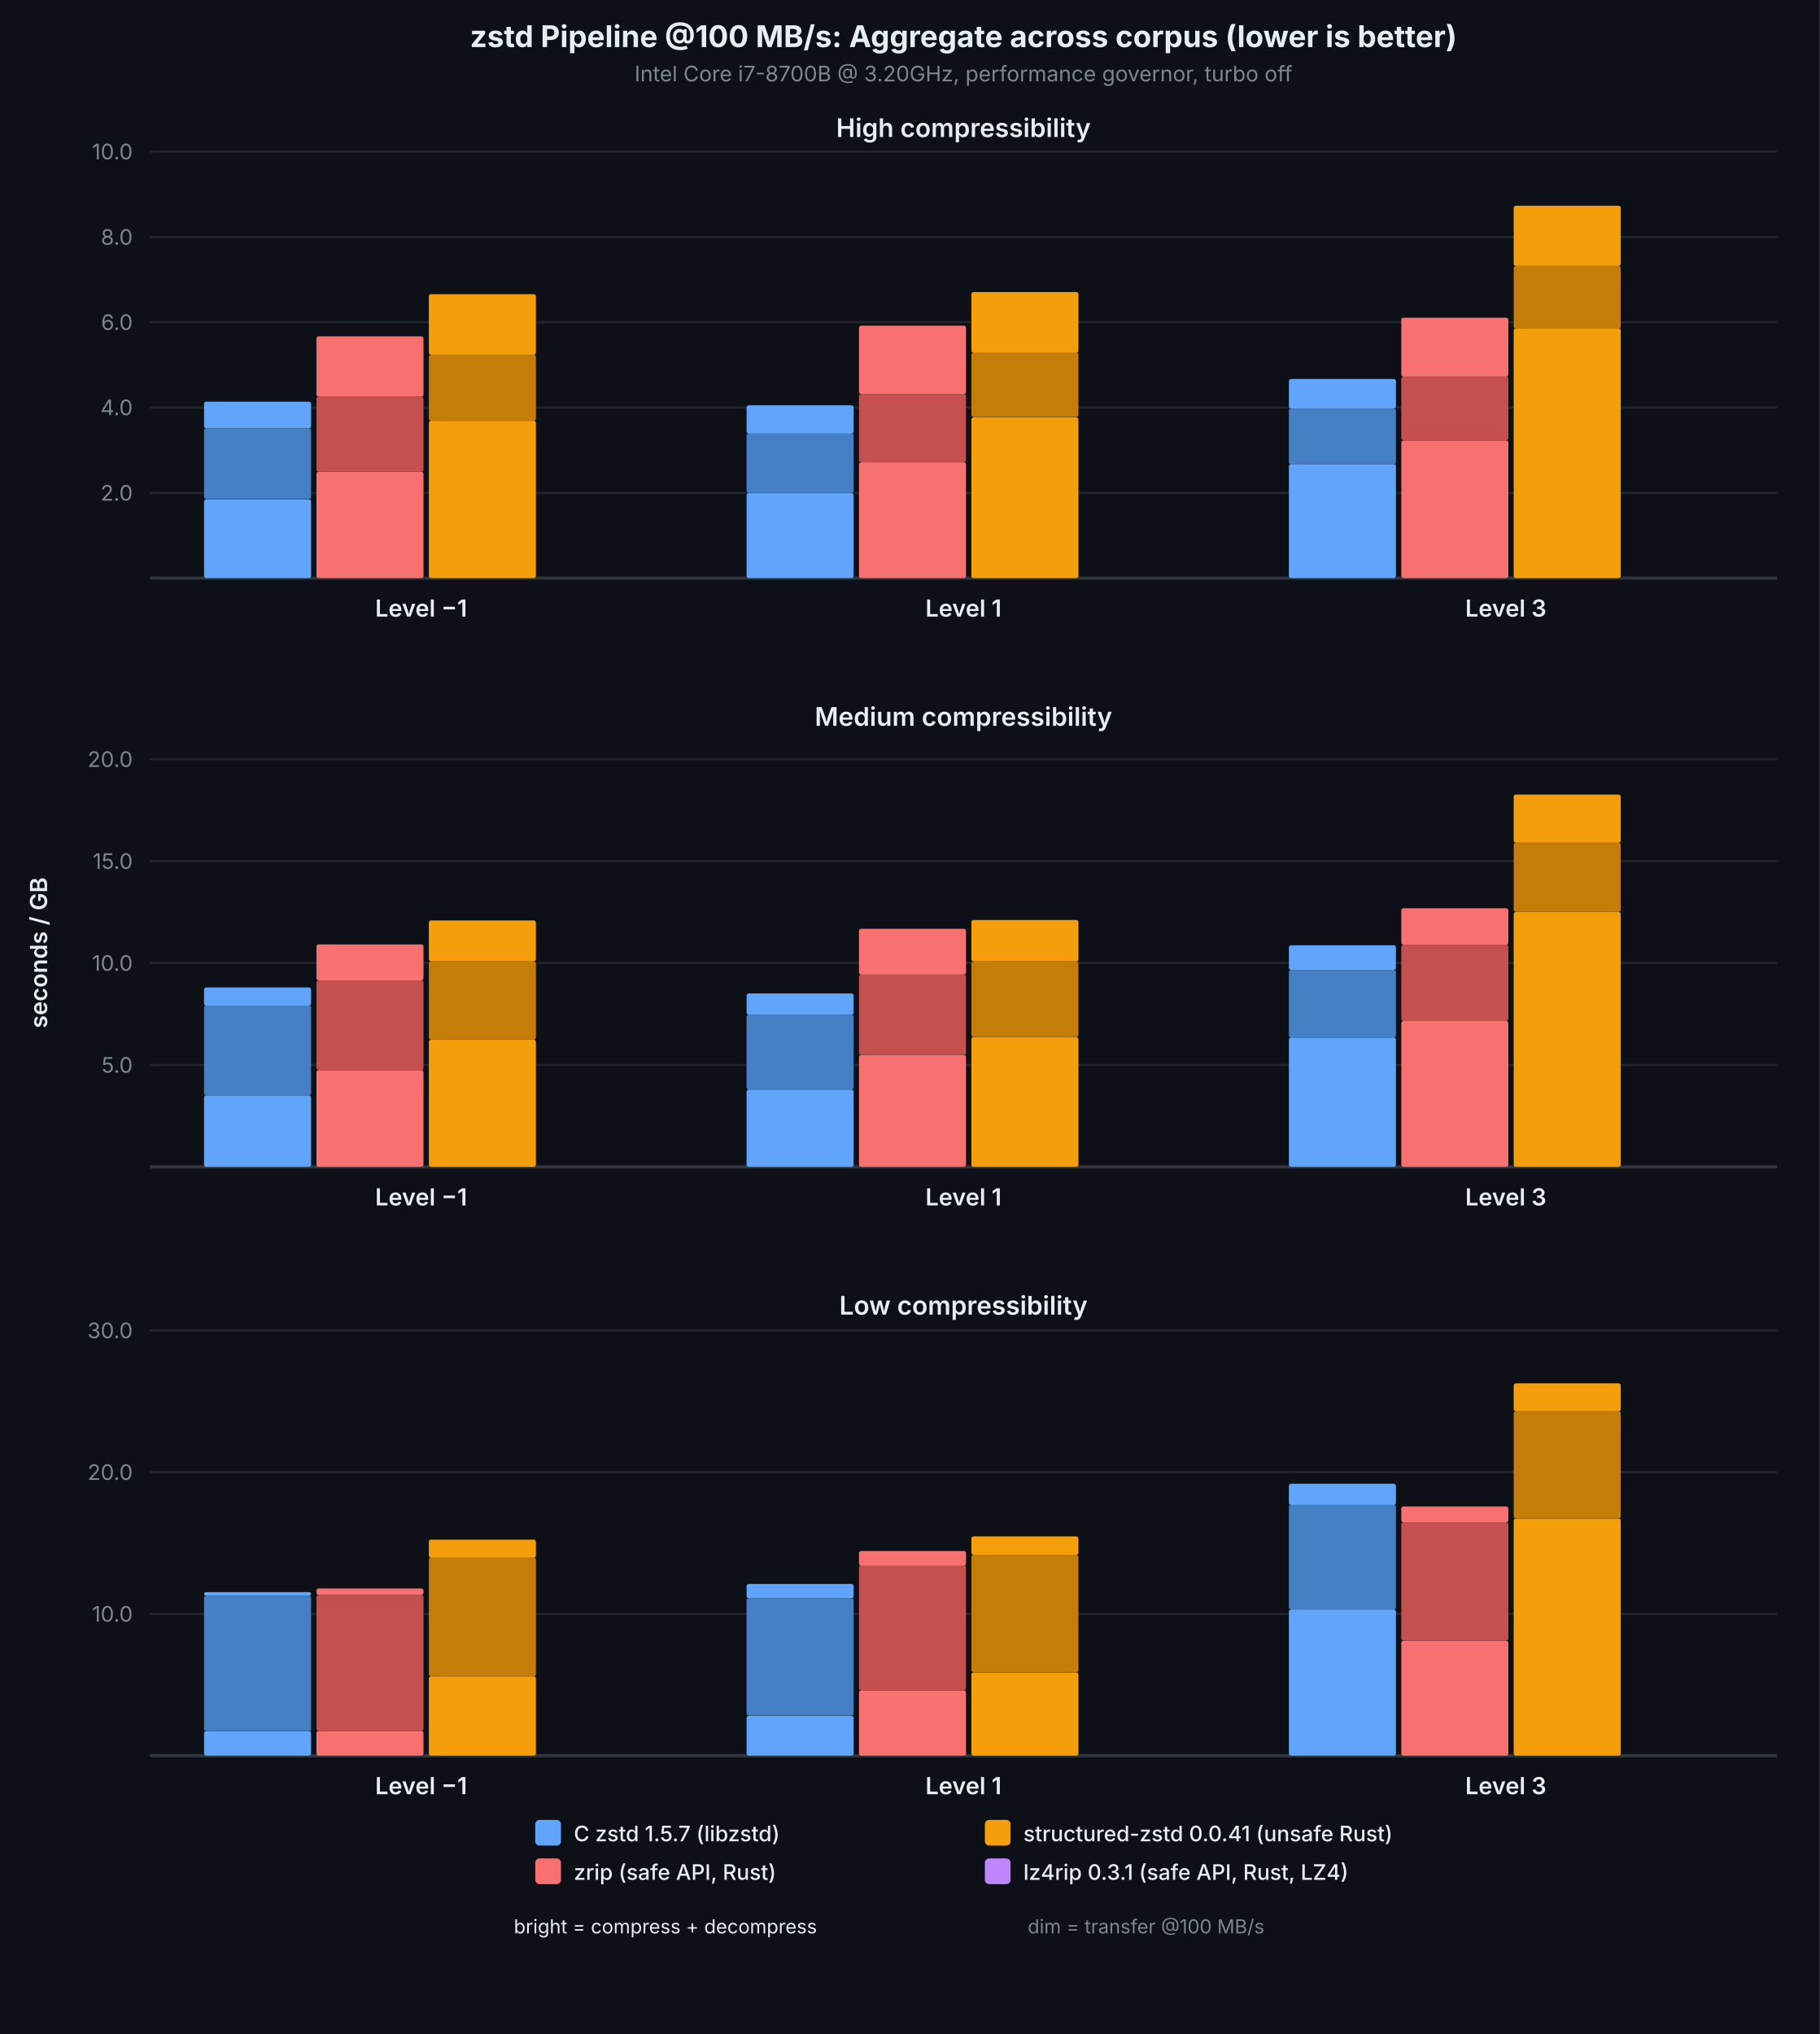
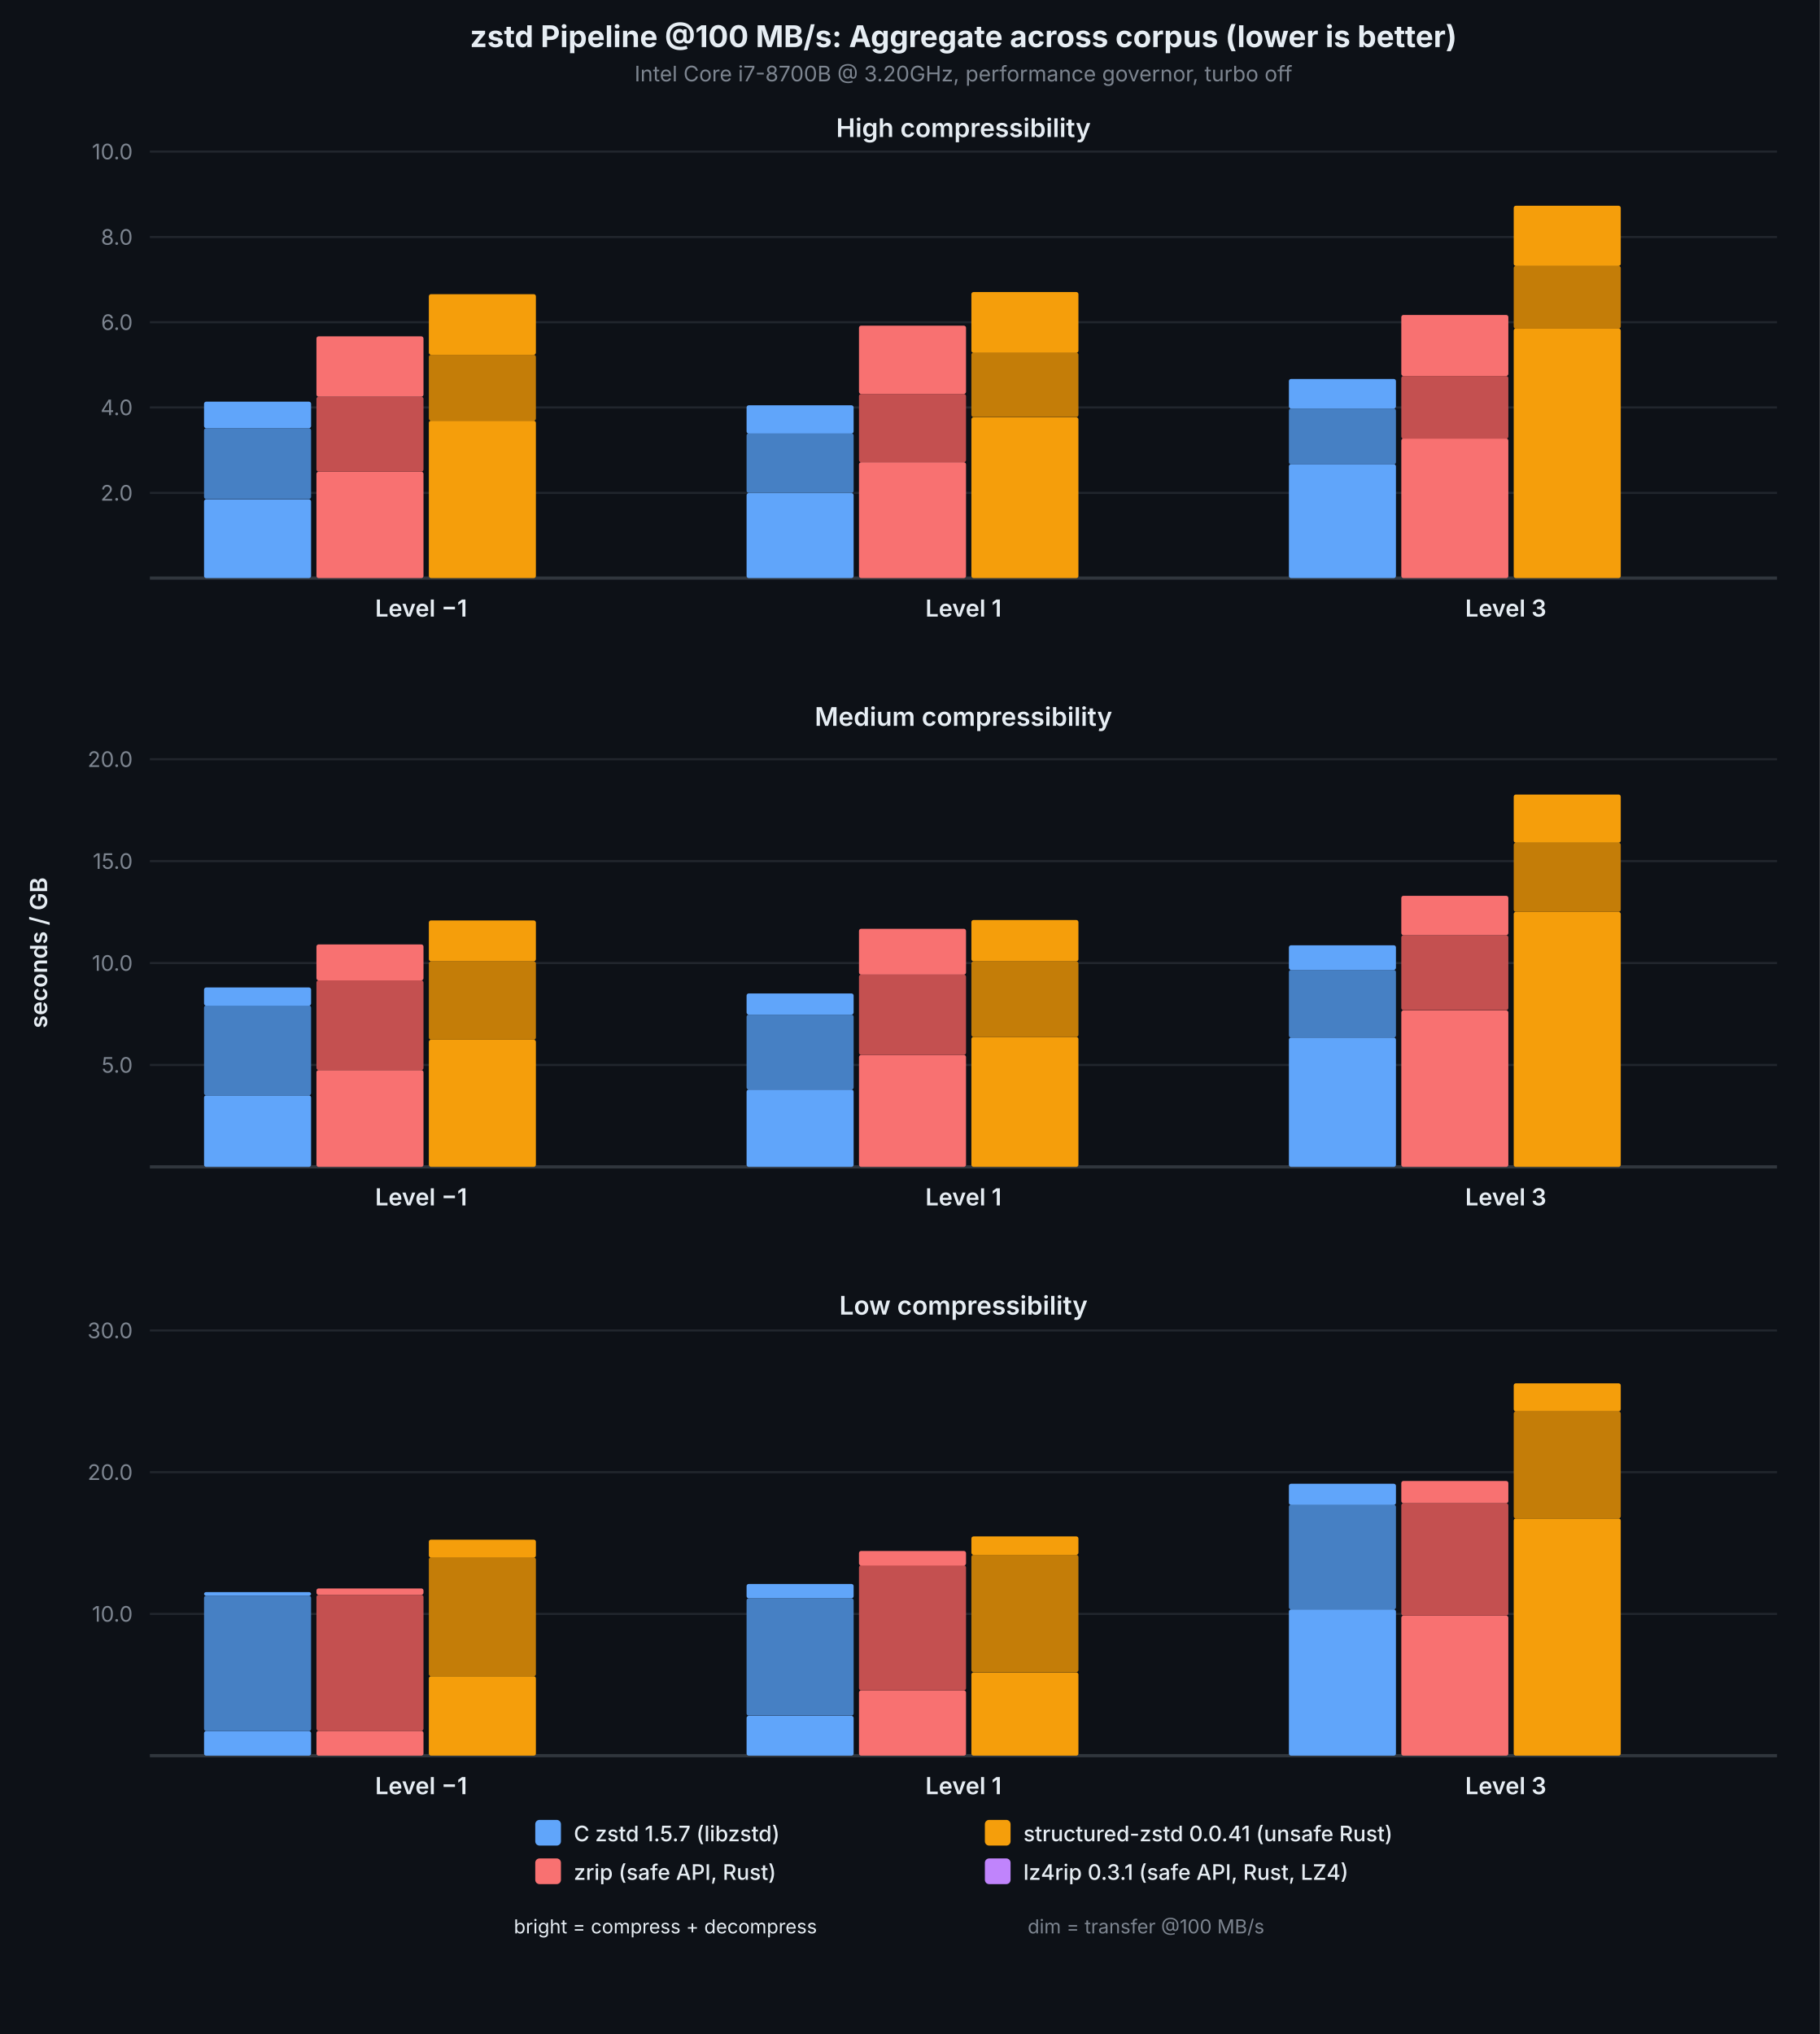
<svg xmlns="http://www.w3.org/2000/svg" viewBox="0 0 850 950" font-family="system-ui, -apple-system, sans-serif">
  <rect width="850" height="950" fill="#0d1117" />
  <text x="450.0" y="22" text-anchor="middle" fill="#e6edf3" font-size="14" font-weight="700">zstd Pipeline @100 MB/s: Aggregate across corpus (lower is better)</text>
  <text x="450.0" y="38" text-anchor="middle" fill="#7d8590" font-size="10">Intel Core i7-8700B @ 3.20GHz, performance governor, turbo off</text>
  <text x="22" y="445.0" text-anchor="middle" fill="#e6edf3" font-size="11" font-weight="600" transform="rotate(-90,22,445.0)">seconds / GB</text>
  <text x="450.0" y="64" text-anchor="middle" fill="#e6edf3" font-size="12" font-weight="600">High compressibility</text>
  <line x1="70" y1="230.2" x2="830" y2="230.2" stroke="#21262d" stroke-width="1" />
  <text x="62" y="230.2" text-anchor="end" dominant-baseline="middle" fill="#7d8590" font-size="10">2.0</text>
  <line x1="70" y1="190.3" x2="830" y2="190.3" stroke="#21262d" stroke-width="1" />
  <text x="62" y="190.3" text-anchor="end" dominant-baseline="middle" fill="#7d8590" font-size="10">4.0</text>
  <line x1="70" y1="150.5" x2="830" y2="150.5" stroke="#21262d" stroke-width="1" />
  <text x="62" y="150.5" text-anchor="end" dominant-baseline="middle" fill="#7d8590" font-size="10">6.0</text>
  <line x1="70" y1="110.7" x2="830" y2="110.7" stroke="#21262d" stroke-width="1" />
  <text x="62" y="110.7" text-anchor="end" dominant-baseline="middle" fill="#7d8590" font-size="10">8.0</text>
  <line x1="70" y1="70.8" x2="830" y2="70.8" stroke="#21262d" stroke-width="1" />
  <text x="62" y="70.8" text-anchor="end" dominant-baseline="middle" fill="#7d8590" font-size="10">10.0</text>
  <line x1="70" y1="270" x2="830" y2="270" stroke="#30363d" stroke-width="1.5" />
  <rect x="95.3" y="233.2" width="50.0" height="36.8" fill="#60a5fa" rx="1" />
  <rect x="95.3" y="200.0" width="50.0" height="33.1" fill="#4680c4" rx="1" />
  <rect x="95.3" y="187.6" width="50.0" height="12.4" fill="#60a5fa" rx="1" />
  <rect x="147.8" y="220.3" width="50.0" height="49.7" fill="#f87171" rx="1" />
  <rect x="147.8" y="185.3" width="50.0" height="35.0" fill="#c45050" rx="1" />
  <rect x="147.8" y="157.1" width="50.0" height="28.2" fill="#f87171" rx="1" />
  <rect x="200.3" y="196.5" width="50.0" height="73.5" fill="#f59e0b" rx="1" />
  <rect x="200.3" y="165.7" width="50.0" height="30.8" fill="#c47d08" rx="1" />
  <rect x="200.3" y="137.4" width="50.0" height="28.3" fill="#f59e0b" rx="1" />
  <text x="196.7" y="288" text-anchor="middle" fill="#e6edf3" font-size="11" font-weight="600">Level −1</text>
  <rect x="348.7" y="230.3" width="50.0" height="39.7" fill="#60a5fa" rx="1" />
  <rect x="348.7" y="202.4" width="50.0" height="27.8" fill="#4680c4" rx="1" />
  <rect x="348.7" y="189.3" width="50.0" height="13.2" fill="#60a5fa" rx="1" />
  <rect x="401.2" y="215.9" width="50.0" height="54.1" fill="#f87171" rx="1" />
  <rect x="401.2" y="184.0" width="50.0" height="31.9" fill="#c45050" rx="1" />
  <rect x="401.2" y="152.1" width="50.0" height="31.9" fill="#f87171" rx="1" />
  <rect x="453.7" y="194.9" width="50.0" height="75.1" fill="#f59e0b" rx="1" />
  <rect x="453.7" y="164.7" width="50.0" height="30.1" fill="#c47d08" rx="1" />
  <rect x="453.7" y="136.4" width="50.0" height="28.4" fill="#f59e0b" rx="1" />
  <text x="450.0" y="288" text-anchor="middle" fill="#e6edf3" font-size="11" font-weight="600">Level 1</text>
  <rect x="602.0" y="216.8" width="50.0" height="53.2" fill="#60a5fa" rx="1" />
  <rect x="602.0" y="190.8" width="50.0" height="26.1" fill="#4680c4" rx="1" />
  <rect x="602.0" y="177.0" width="50.0" height="13.8" fill="#60a5fa" rx="1" />
-   <rect x="654.5" y="205.7" width="50.0" height="64.3" fill="#f87171" rx="1" />
-   <rect x="654.5" y="175.9" width="50.0" height="29.7" fill="#c45050" rx="1" />
-   <rect x="654.5" y="148.4" width="50.0" height="27.5" fill="#f87171" rx="1" />
+   <rect x="654.5" y="204.8" width="50.0" height="65.2" fill="#f87171" rx="1" />
+   <rect x="654.5" y="175.6" width="50.0" height="29.3" fill="#c45050" rx="1" />
+   <rect x="654.5" y="147.1" width="50.0" height="28.5" fill="#f87171" rx="1" />
  <rect x="707.0" y="153.4" width="50.0" height="116.6" fill="#f59e0b" rx="1" />
  <rect x="707.0" y="124.2" width="50.0" height="29.3" fill="#c47d08" rx="1" />
  <rect x="707.0" y="96.1" width="50.0" height="28.1" fill="#f59e0b" rx="1" />
  <text x="703.3" y="288" text-anchor="middle" fill="#e6edf3" font-size="11" font-weight="600">Level 3</text>
  <text x="450.0" y="339" text-anchor="middle" fill="#e6edf3" font-size="12" font-weight="600">Medium compressibility</text>
  <line x1="70" y1="497.4" x2="830" y2="497.4" stroke="#21262d" stroke-width="1" />
  <text x="62" y="497.4" text-anchor="end" dominant-baseline="middle" fill="#7d8590" font-size="10">5.0</text>
  <line x1="70" y1="449.8" x2="830" y2="449.8" stroke="#21262d" stroke-width="1" />
  <text x="62" y="449.8" text-anchor="end" dominant-baseline="middle" fill="#7d8590" font-size="10">10.0</text>
  <line x1="70" y1="402.2" x2="830" y2="402.2" stroke="#21262d" stroke-width="1" />
  <text x="62" y="402.2" text-anchor="end" dominant-baseline="middle" fill="#7d8590" font-size="10">15.0</text>
  <line x1="70" y1="354.6" x2="830" y2="354.6" stroke="#21262d" stroke-width="1" />
  <text x="62" y="354.6" text-anchor="end" dominant-baseline="middle" fill="#7d8590" font-size="10">20.0</text>
  <line x1="70" y1="545" x2="830" y2="545" stroke="#30363d" stroke-width="1.5" />
  <rect x="95.3" y="511.6" width="50.0" height="33.4" fill="#60a5fa" rx="1" />
  <rect x="95.3" y="469.6" width="50.0" height="42.0" fill="#4680c4" rx="1" />
  <rect x="95.3" y="461.2" width="50.0" height="8.5" fill="#60a5fa" rx="1" />
  <rect x="147.8" y="499.8" width="50.0" height="45.2" fill="#f87171" rx="1" />
  <rect x="147.8" y="457.9" width="50.0" height="41.9" fill="#c45050" rx="1" />
  <rect x="147.8" y="441.1" width="50.0" height="16.8" fill="#f87171" rx="1" />
  <rect x="200.3" y="485.6" width="50.0" height="59.4" fill="#f59e0b" rx="1" />
  <rect x="200.3" y="449.0" width="50.0" height="36.6" fill="#c47d08" rx="1" />
  <rect x="200.3" y="429.9" width="50.0" height="19.1" fill="#f59e0b" rx="1" />
  <text x="196.7" y="563" text-anchor="middle" fill="#e6edf3" font-size="11" font-weight="600">Level −1</text>
  <rect x="348.7" y="508.9" width="50.0" height="36.1" fill="#60a5fa" rx="1" />
  <rect x="348.7" y="473.9" width="50.0" height="35.0" fill="#4680c4" rx="1" />
  <rect x="348.7" y="464.0" width="50.0" height="9.9" fill="#60a5fa" rx="1" />
  <rect x="401.2" y="492.7" width="50.0" height="52.3" fill="#f87171" rx="1" />
  <rect x="401.2" y="455.2" width="50.0" height="37.5" fill="#c45050" rx="1" />
  <rect x="401.2" y="433.8" width="50.0" height="21.4" fill="#f87171" rx="1" />
  <rect x="453.7" y="484.3" width="50.0" height="60.7" fill="#f59e0b" rx="1" />
  <rect x="453.7" y="449.0" width="50.0" height="35.3" fill="#c47d08" rx="1" />
  <rect x="453.7" y="429.7" width="50.0" height="19.3" fill="#f59e0b" rx="1" />
  <text x="450.0" y="563" text-anchor="middle" fill="#e6edf3" font-size="11" font-weight="600">Level 1</text>
  <rect x="602.0" y="484.6" width="50.0" height="60.4" fill="#60a5fa" rx="1" />
  <rect x="602.0" y="453.0" width="50.0" height="31.6" fill="#4680c4" rx="1" />
  <rect x="602.0" y="441.5" width="50.0" height="11.5" fill="#60a5fa" rx="1" />
-   <rect x="654.5" y="476.9" width="50.0" height="68.1" fill="#f87171" rx="1" />
-   <rect x="654.5" y="441.2" width="50.0" height="35.7" fill="#c45050" rx="1" />
-   <rect x="654.5" y="424.2" width="50.0" height="17.0" fill="#f87171" rx="1" />
+   <rect x="654.5" y="471.9" width="50.0" height="73.1" fill="#f87171" rx="1" />
+   <rect x="654.5" y="436.8" width="50.0" height="35.0" fill="#c45050" rx="1" />
+   <rect x="654.5" y="418.4" width="50.0" height="18.4" fill="#f87171" rx="1" />
  <rect x="707.0" y="425.9" width="50.0" height="119.1" fill="#f59e0b" rx="1" />
  <rect x="707.0" y="393.6" width="50.0" height="32.3" fill="#c47d08" rx="1" />
  <rect x="707.0" y="371.1" width="50.0" height="22.5" fill="#f59e0b" rx="1" />
  <text x="703.3" y="563" text-anchor="middle" fill="#e6edf3" font-size="11" font-weight="600">Level 3</text>
  <text x="450.0" y="614" text-anchor="middle" fill="#e6edf3" font-size="12" font-weight="600">Low compressibility</text>
  <line x1="70" y1="753.8" x2="830" y2="753.8" stroke="#21262d" stroke-width="1" />
  <text x="62" y="753.8" text-anchor="end" dominant-baseline="middle" fill="#7d8590" font-size="10">10.0</text>
  <line x1="70" y1="687.6" x2="830" y2="687.6" stroke="#21262d" stroke-width="1" />
  <text x="62" y="687.6" text-anchor="end" dominant-baseline="middle" fill="#7d8590" font-size="10">20.0</text>
  <line x1="70" y1="621.4" x2="830" y2="621.4" stroke="#21262d" stroke-width="1" />
  <text x="62" y="621.4" text-anchor="end" dominant-baseline="middle" fill="#7d8590" font-size="10">30.0</text>
  <line x1="70" y1="820" x2="830" y2="820" stroke="#30363d" stroke-width="1.5" />
  <rect x="95.3" y="808.5" width="50.0" height="11.5" fill="#60a5fa" rx="1" />
  <rect x="95.3" y="745.3" width="50.0" height="63.2" fill="#4680c4" rx="1" />
  <rect x="95.3" y="743.6" width="50.0" height="1.7" fill="#60a5fa" rx="1" />
  <rect x="147.8" y="808.4" width="50.0" height="11.6" fill="#f87171" rx="1" />
  <rect x="147.8" y="744.9" width="50.0" height="63.5" fill="#c45050" rx="1" />
  <rect x="147.8" y="741.9" width="50.0" height="3.0" fill="#f87171" rx="1" />
  <rect x="200.3" y="782.9" width="50.0" height="37.1" fill="#f59e0b" rx="1" />
  <rect x="200.3" y="727.4" width="50.0" height="55.5" fill="#c47d08" rx="1" />
  <rect x="200.3" y="719.1" width="50.0" height="8.4" fill="#f59e0b" rx="1" />
  <text x="196.7" y="838" text-anchor="middle" fill="#e6edf3" font-size="11" font-weight="600">Level −1</text>
  <rect x="348.7" y="801.4" width="50.0" height="18.6" fill="#60a5fa" rx="1" />
  <rect x="348.7" y="746.5" width="50.0" height="54.8" fill="#4680c4" rx="1" />
  <rect x="348.7" y="739.8" width="50.0" height="6.7" fill="#60a5fa" rx="1" />
  <rect x="401.2" y="789.5" width="50.0" height="30.5" fill="#f87171" rx="1" />
  <rect x="401.2" y="731.1" width="50.0" height="58.4" fill="#c45050" rx="1" />
  <rect x="401.2" y="724.4" width="50.0" height="6.8" fill="#f87171" rx="1" />
  <rect x="453.7" y="781.1" width="50.0" height="38.9" fill="#f59e0b" rx="1" />
  <rect x="453.7" y="726.2" width="50.0" height="54.8" fill="#c47d08" rx="1" />
  <rect x="453.7" y="717.6" width="50.0" height="8.6" fill="#f59e0b" rx="1" />
  <text x="450.0" y="838" text-anchor="middle" fill="#e6edf3" font-size="11" font-weight="600">Level 1</text>
  <rect x="602.0" y="751.7" width="50.0" height="68.3" fill="#60a5fa" rx="1" />
  <rect x="602.0" y="702.8" width="50.0" height="48.9" fill="#4680c4" rx="1" />
  <rect x="602.0" y="693.0" width="50.0" height="9.9" fill="#60a5fa" rx="1" />
-   <rect x="654.5" y="766.3" width="50.0" height="53.7" fill="#f87171" rx="1" />
-   <rect x="654.5" y="711.0" width="50.0" height="55.3" fill="#c45050" rx="1" />
-   <rect x="654.5" y="703.6" width="50.0" height="7.4" fill="#f87171" rx="1" />
+   <rect x="654.5" y="754.6" width="50.0" height="65.4" fill="#f87171" rx="1" />
+   <rect x="654.5" y="702.1" width="50.0" height="52.5" fill="#c45050" rx="1" />
+   <rect x="654.5" y="691.7" width="50.0" height="10.4" fill="#f87171" rx="1" />
  <rect x="707.0" y="709.2" width="50.0" height="110.8" fill="#f59e0b" rx="1" />
  <rect x="707.0" y="659.2" width="50.0" height="50.0" fill="#c47d08" rx="1" />
  <rect x="707.0" y="646.1" width="50.0" height="13.1" fill="#f59e0b" rx="1" />
  <text x="703.3" y="838" text-anchor="middle" fill="#e6edf3" font-size="11" font-weight="600">Level 3</text>
  <rect x="250" y="850" width="12" height="12" fill="#60a5fa" rx="2" />
  <text x="268" y="860" fill="#e6edf3" font-size="10" font-weight="500">C zstd 1.5.7 (libzstd)</text>
  <rect x="250" y="868" width="12" height="12" fill="#f87171" rx="2" />
  <text x="268" y="878" fill="#e6edf3" font-size="10" font-weight="500">zrip (safe API, Rust)</text>
  <rect x="460" y="850" width="12" height="12" fill="#f59e0b" rx="2" />
  <text x="478" y="860" fill="#e6edf3" font-size="10" font-weight="500">structured-zstd 0.0.41 (unsafe Rust)</text>
  <rect x="460" y="868" width="12" height="12" fill="#c084fc" rx="2" />
  <text x="478" y="878" fill="#e6edf3" font-size="10" font-weight="500">lz4rip 0.3.1 (safe API, Rust, LZ4)</text>
  <text x="240" y="903" fill="#e6edf3" font-size="9">bright = compress + decompress</text>
  <text x="480" y="903" fill="#7d8590" font-size="9">dim = transfer @100 MB/s</text>
</svg>
